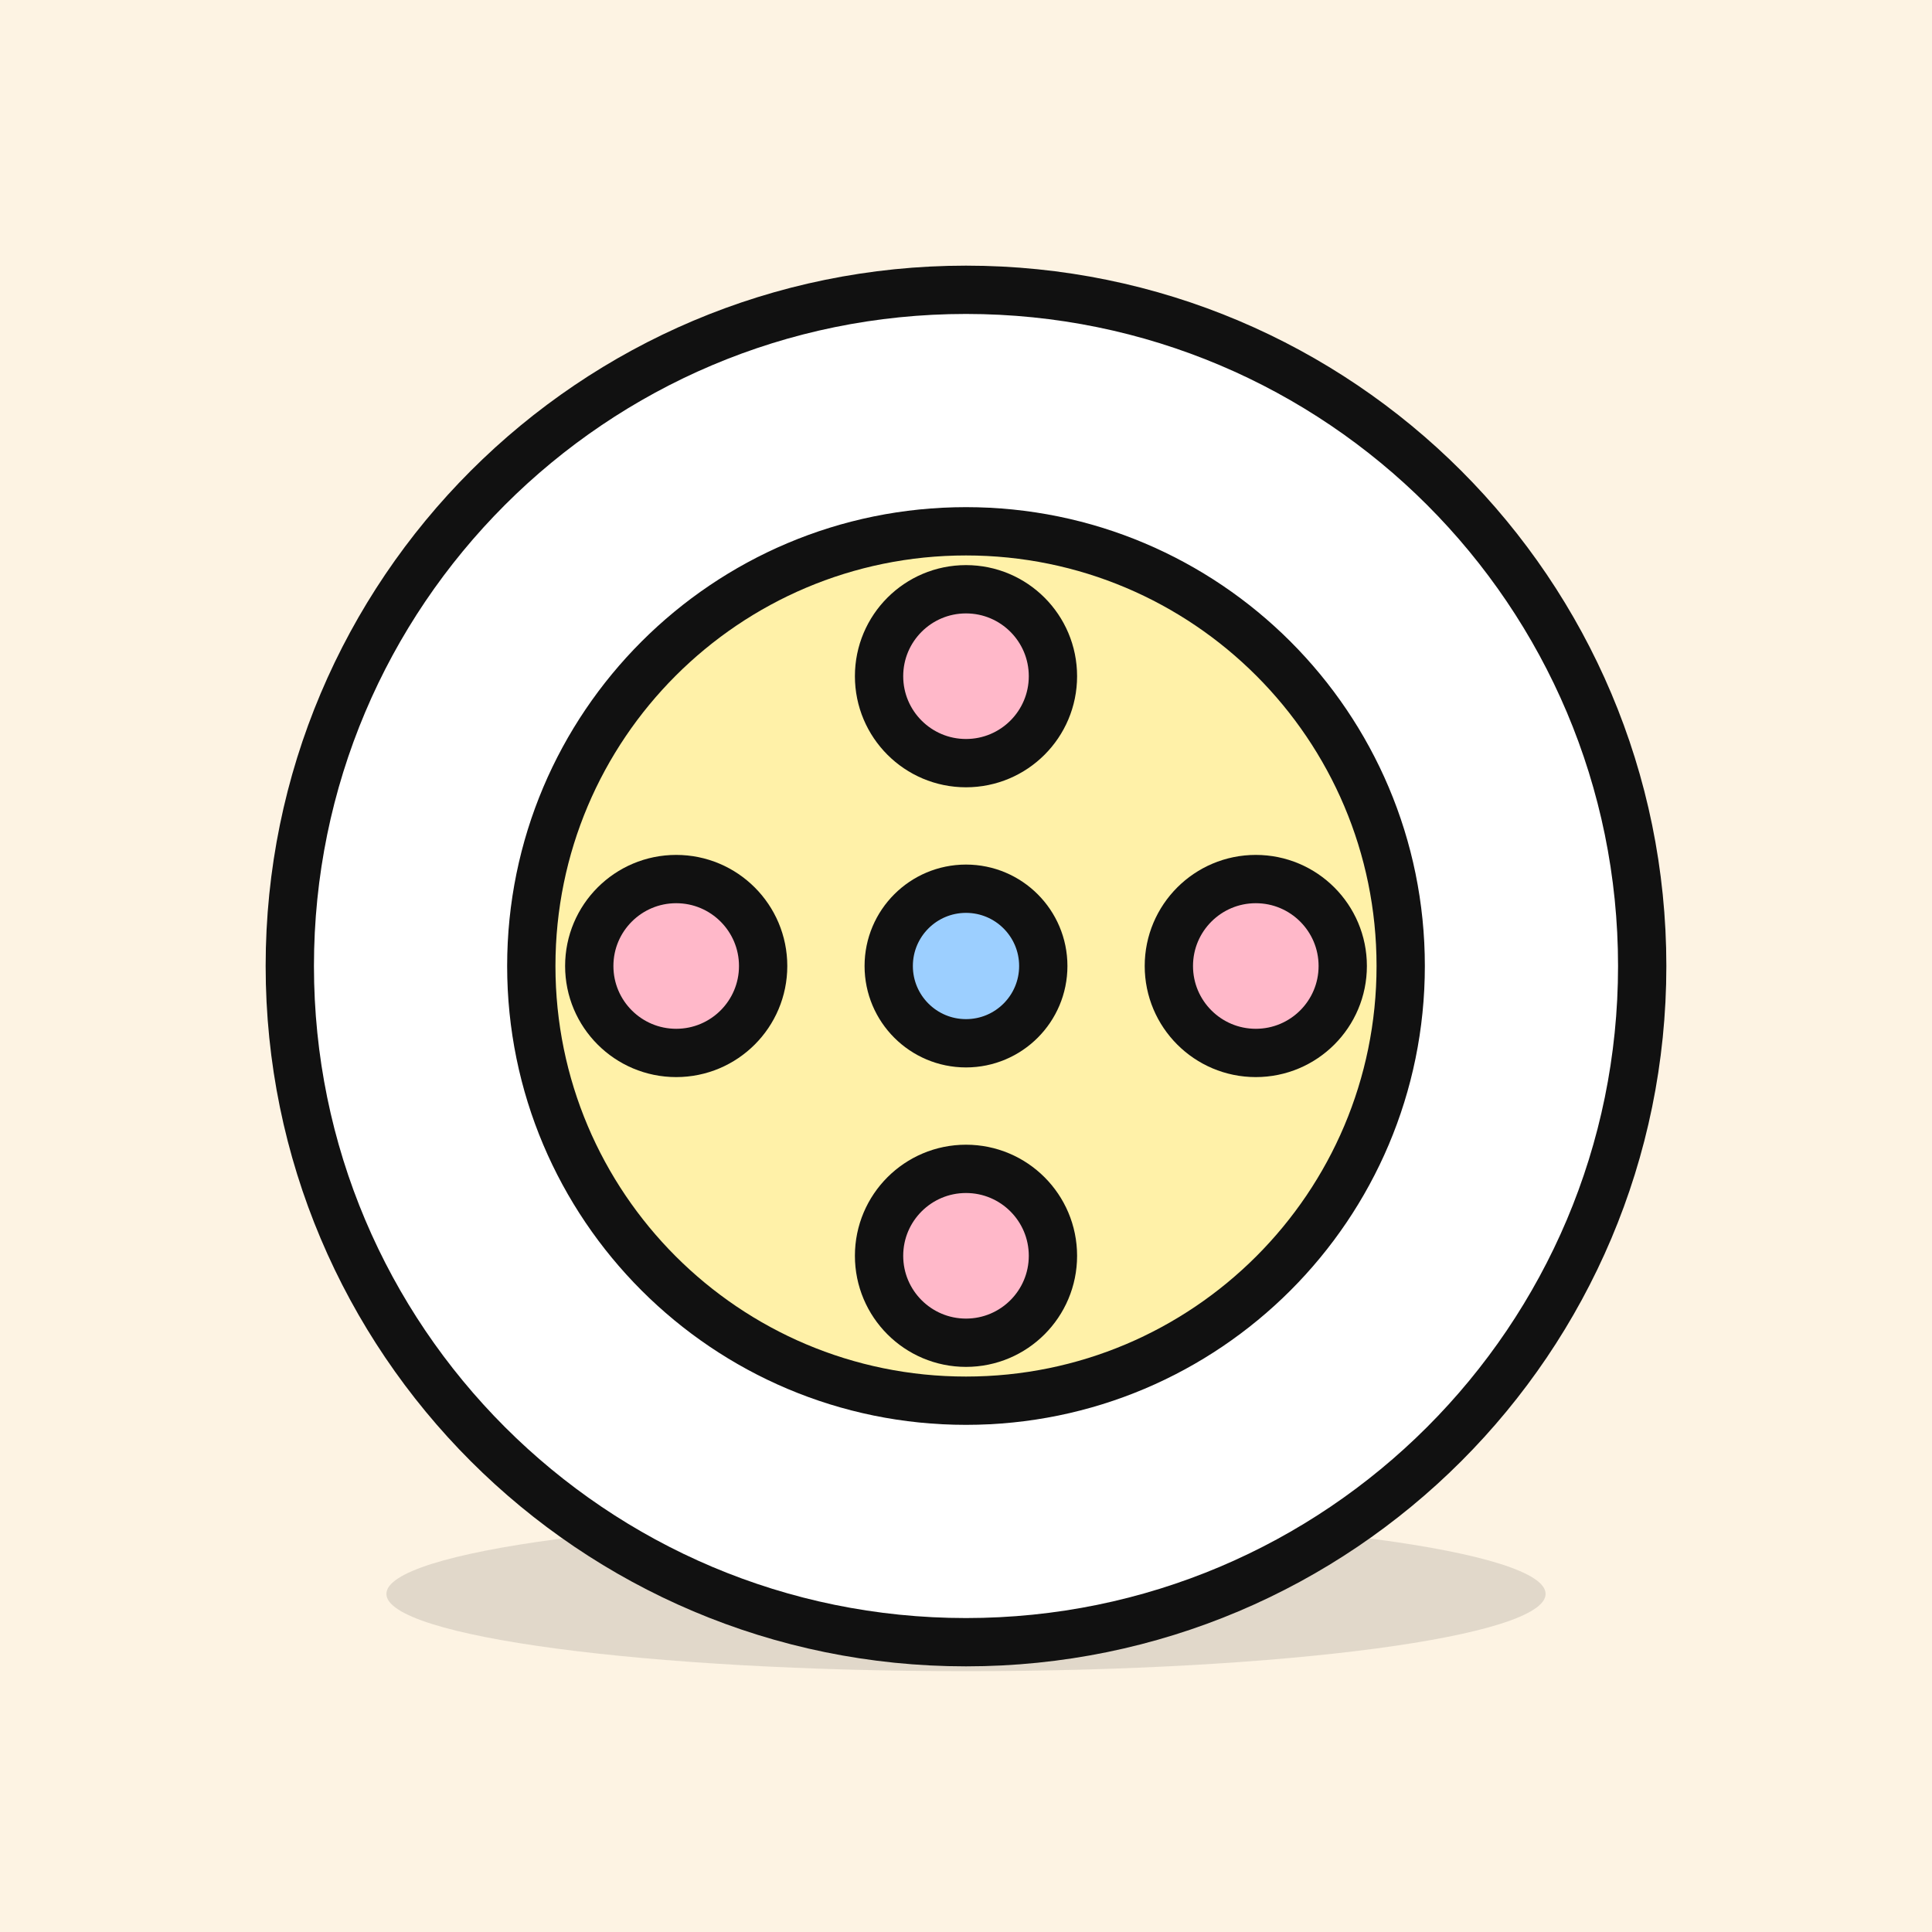
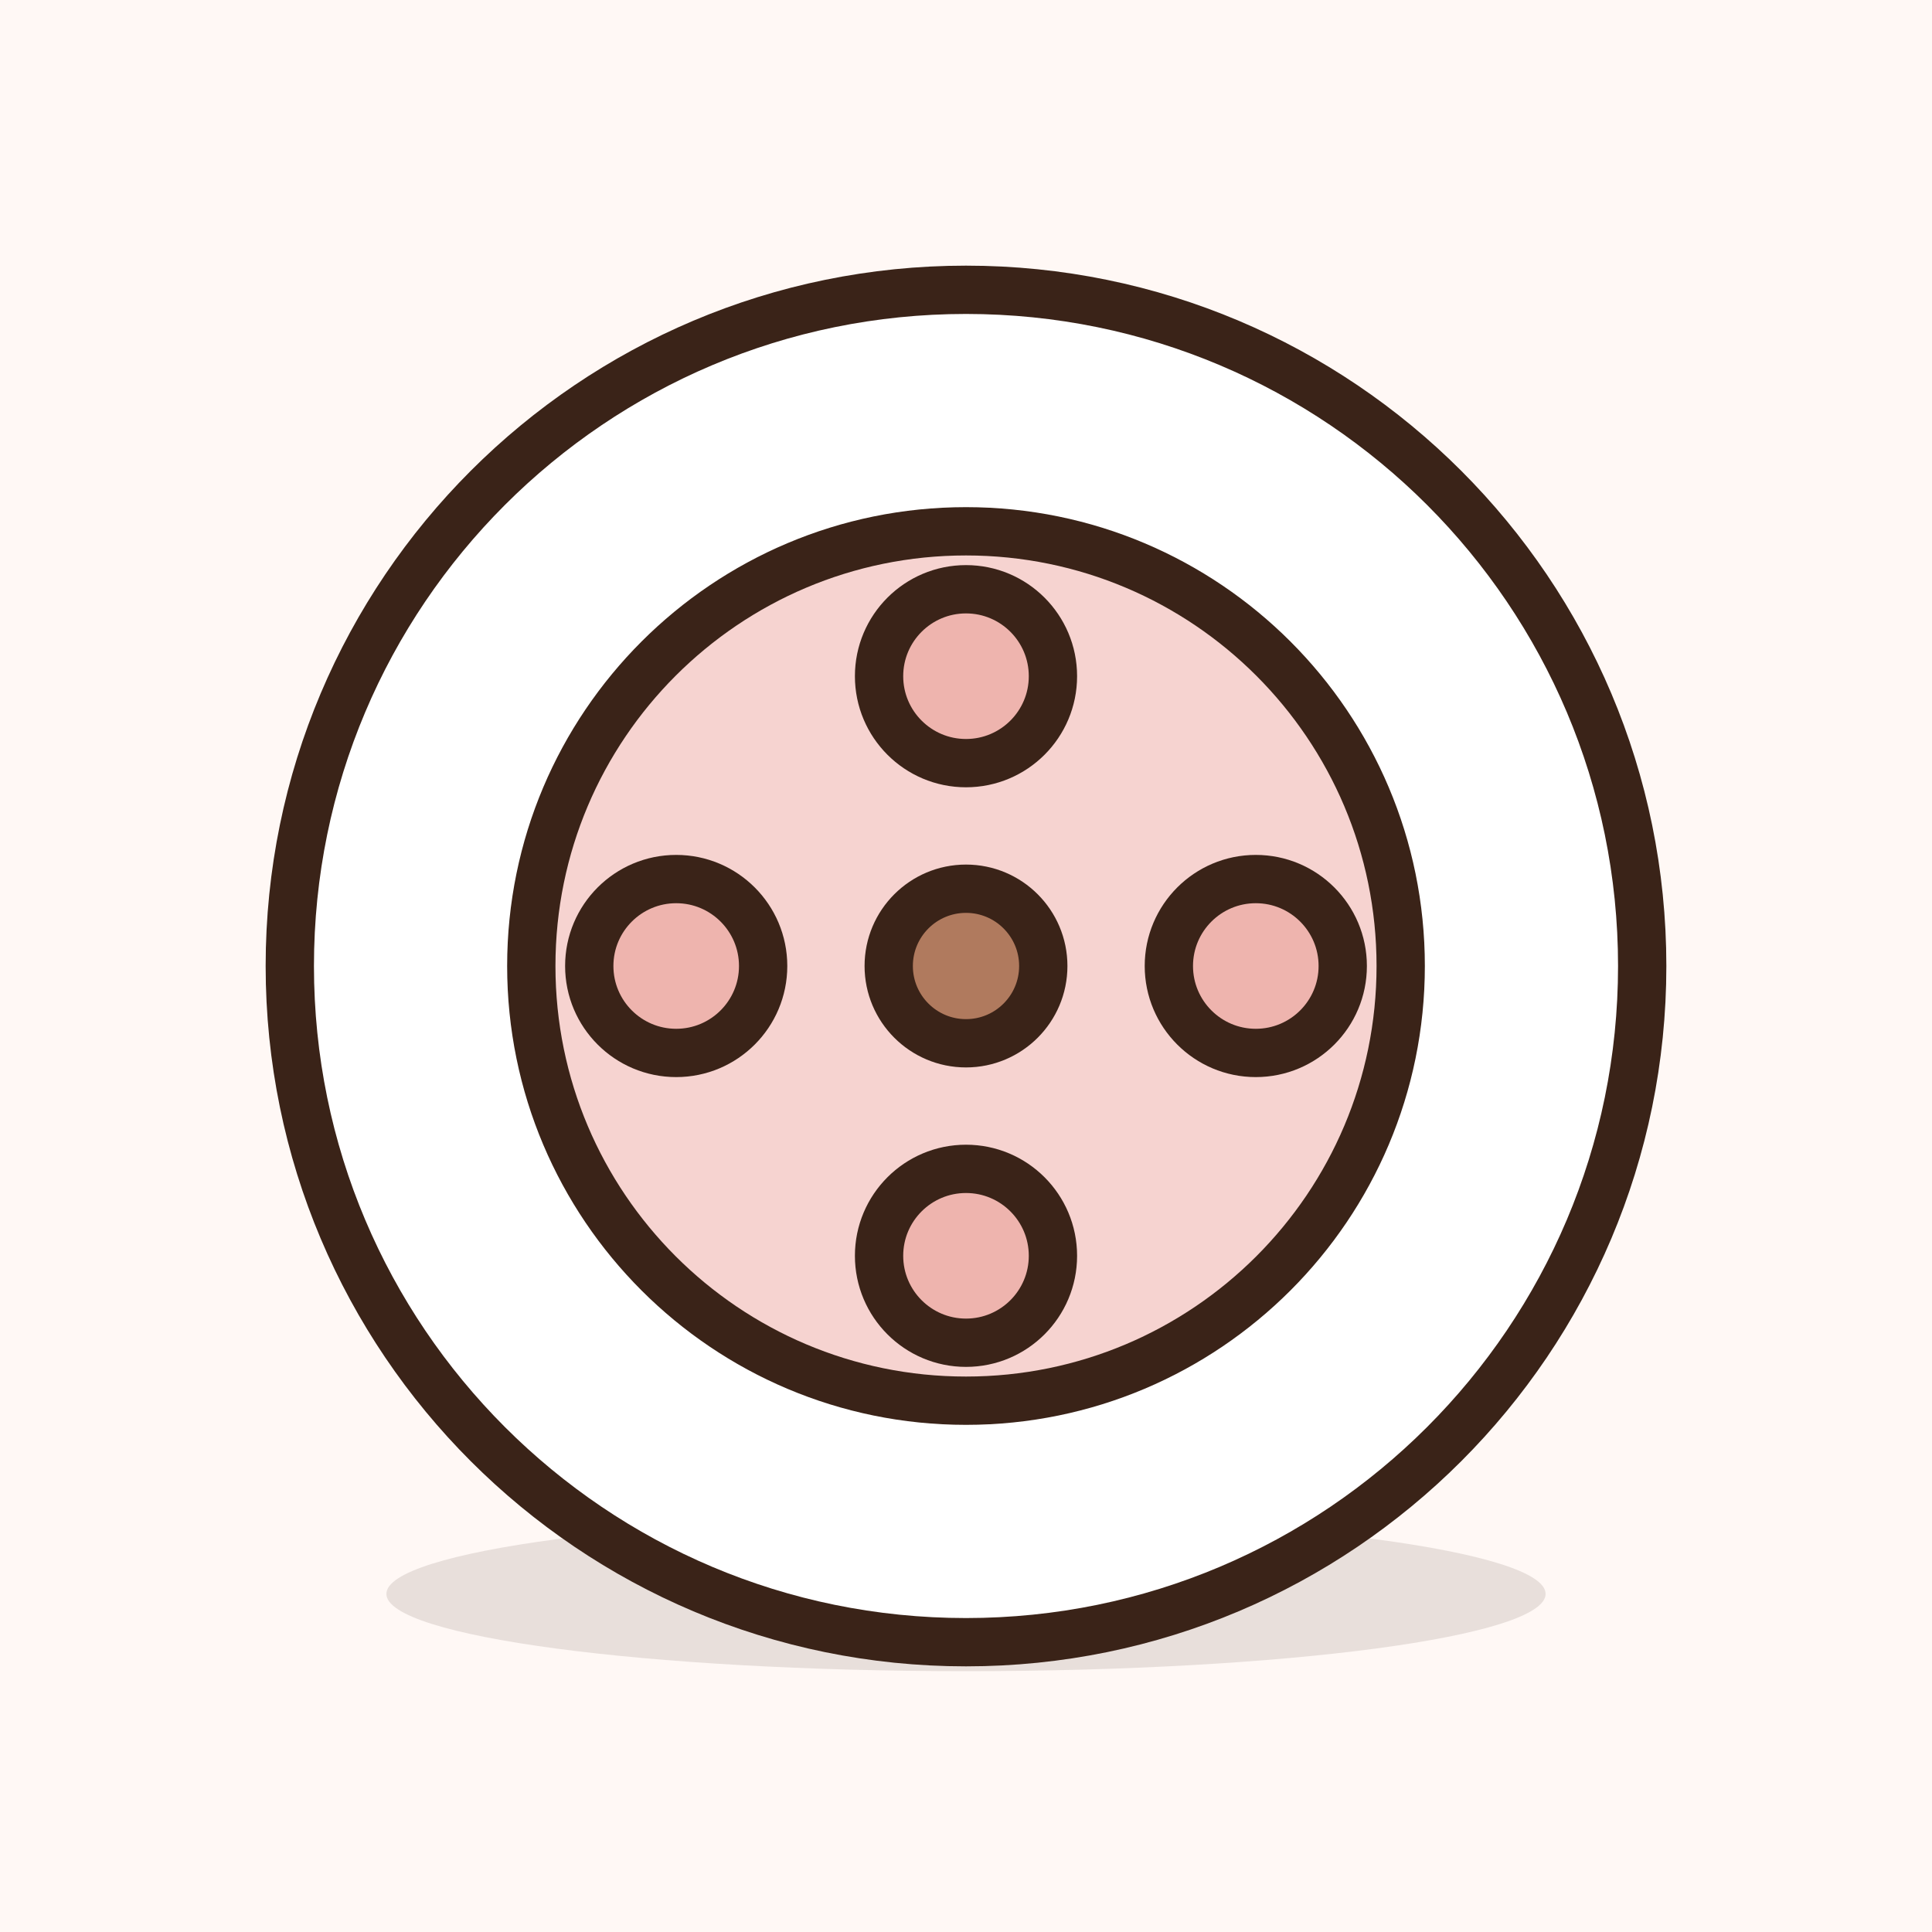
<svg xmlns="http://www.w3.org/2000/svg" viewBox="0 0 400 400">
-   <rect width="400" height="400" fill="#fdf3e3" />
-   <ellipse cx="200" cy="330" rx="120" ry="16" fill="#111" opacity=".12" />
-   <circle cx="200" cy="200" r="140" fill="#fff" stroke="#111" stroke-width="10" stroke-linejoin="round" stroke-linecap="round" />
-   <circle cx="200" cy="200" r="90" fill="#fff1a8" stroke="#111" stroke-width="10" stroke-linejoin="round" stroke-linecap="round" />
-   <circle cx="260" cy="200" r="18" fill="#ffb8c9" stroke="#111" stroke-width="10" stroke-linejoin="round" stroke-linecap="round" />
-   <circle cx="140" cy="200" r="18" fill="#ffb8c9" stroke="#111" stroke-width="10" stroke-linejoin="round" stroke-linecap="round" />
-   <circle cx="200" cy="260" r="18" fill="#ffb8c9" stroke="#111" stroke-width="10" stroke-linejoin="round" stroke-linecap="round" />
-   <circle cx="200" cy="140" r="18" fill="#ffb8c9" stroke="#111" stroke-width="10" stroke-linejoin="round" stroke-linecap="round" />
-   <circle cx="200" cy="200" r="16" fill="#9ccfff" stroke="#111" stroke-width="10" stroke-linejoin="round" stroke-linecap="round" />
+   <rect width="400" height="400" fill="#fff8f5" />
+   <ellipse cx="200" cy="330" rx="120" ry="16" fill="#3a2318" opacity=".12" />
+   <circle cx="200" cy="200" r="140" fill="#fff" stroke="#3a2318" stroke-width="10" stroke-linejoin="round" stroke-linecap="round" />
+   <circle cx="200" cy="200" r="90" fill="#f6d3d0" stroke="#3a2318" stroke-width="10" stroke-linejoin="round" stroke-linecap="round" />
+   <circle cx="260" cy="200" r="18" fill="#eeb4ae" stroke="#3a2318" stroke-width="10" stroke-linejoin="round" stroke-linecap="round" />
+   <circle cx="140" cy="200" r="18" fill="#eeb4ae" stroke="#3a2318" stroke-width="10" stroke-linejoin="round" stroke-linecap="round" />
+   <circle cx="200" cy="260" r="18" fill="#eeb4ae" stroke="#3a2318" stroke-width="10" stroke-linejoin="round" stroke-linecap="round" />
+   <circle cx="200" cy="140" r="18" fill="#eeb4ae" stroke="#3a2318" stroke-width="10" stroke-linejoin="round" stroke-linecap="round" />
+   <circle cx="200" cy="200" r="16" fill="#b07a5e" stroke="#3a2318" stroke-width="10" stroke-linejoin="round" stroke-linecap="round" />
</svg>
